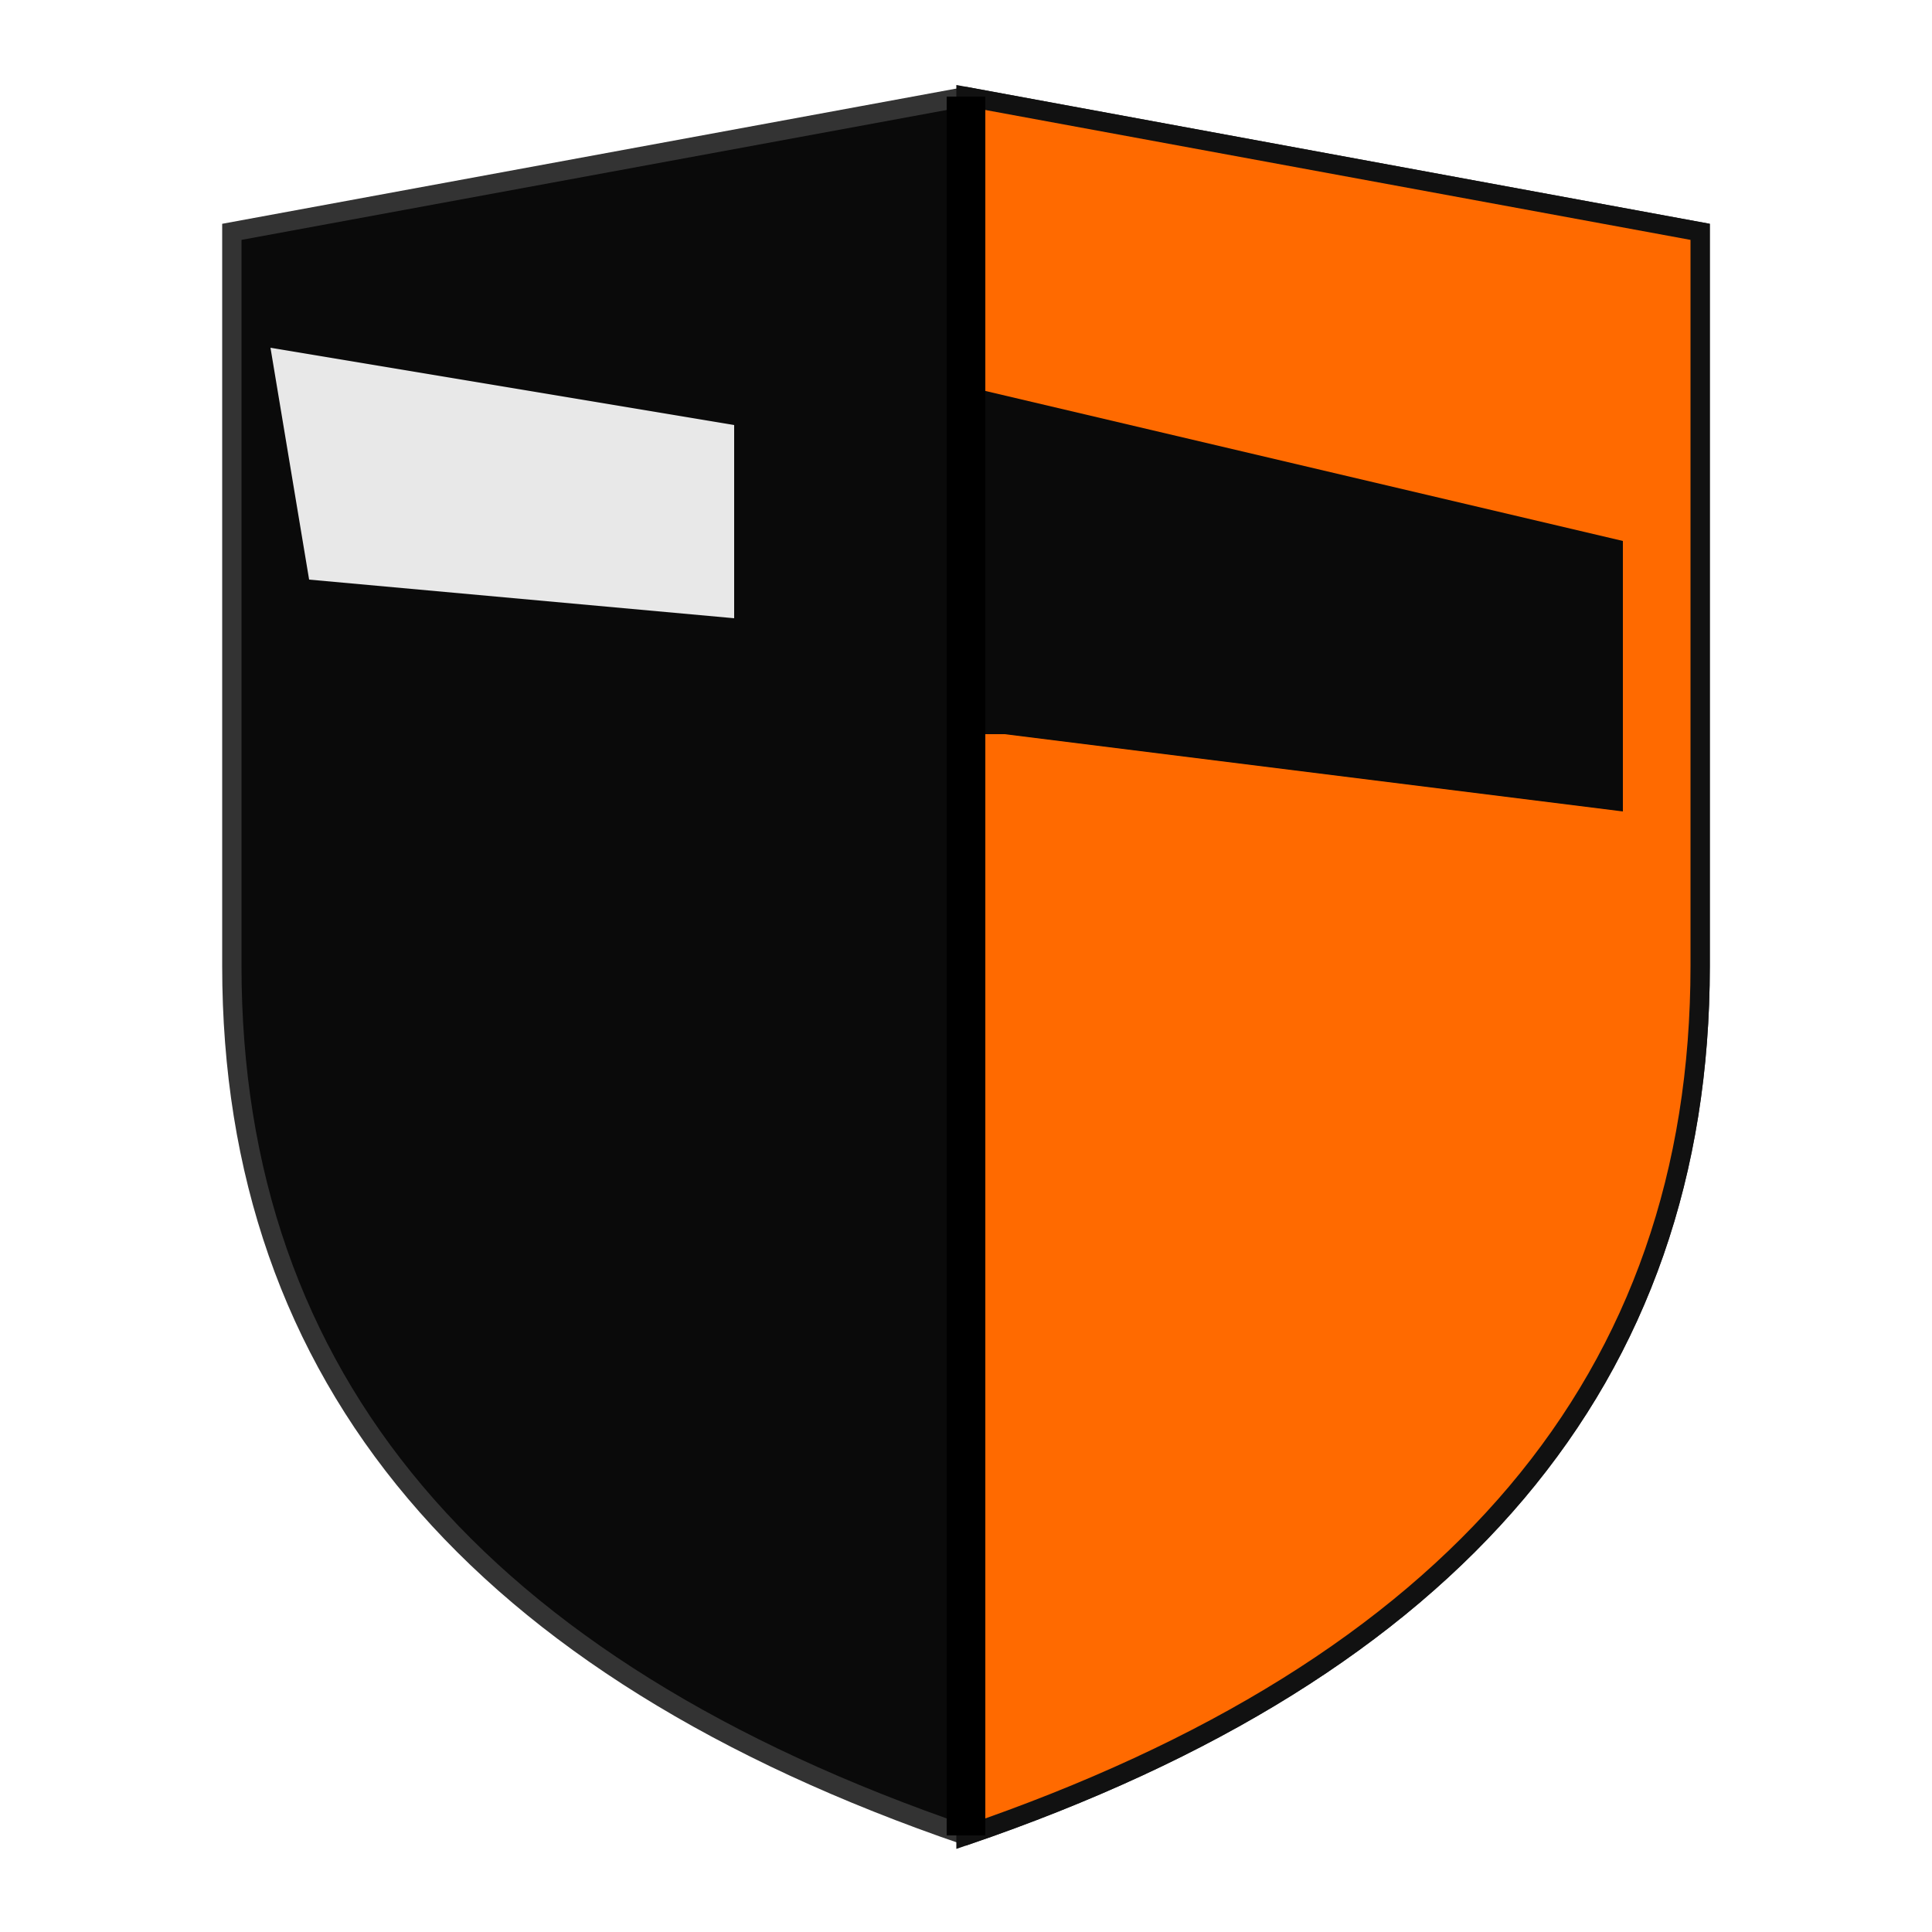
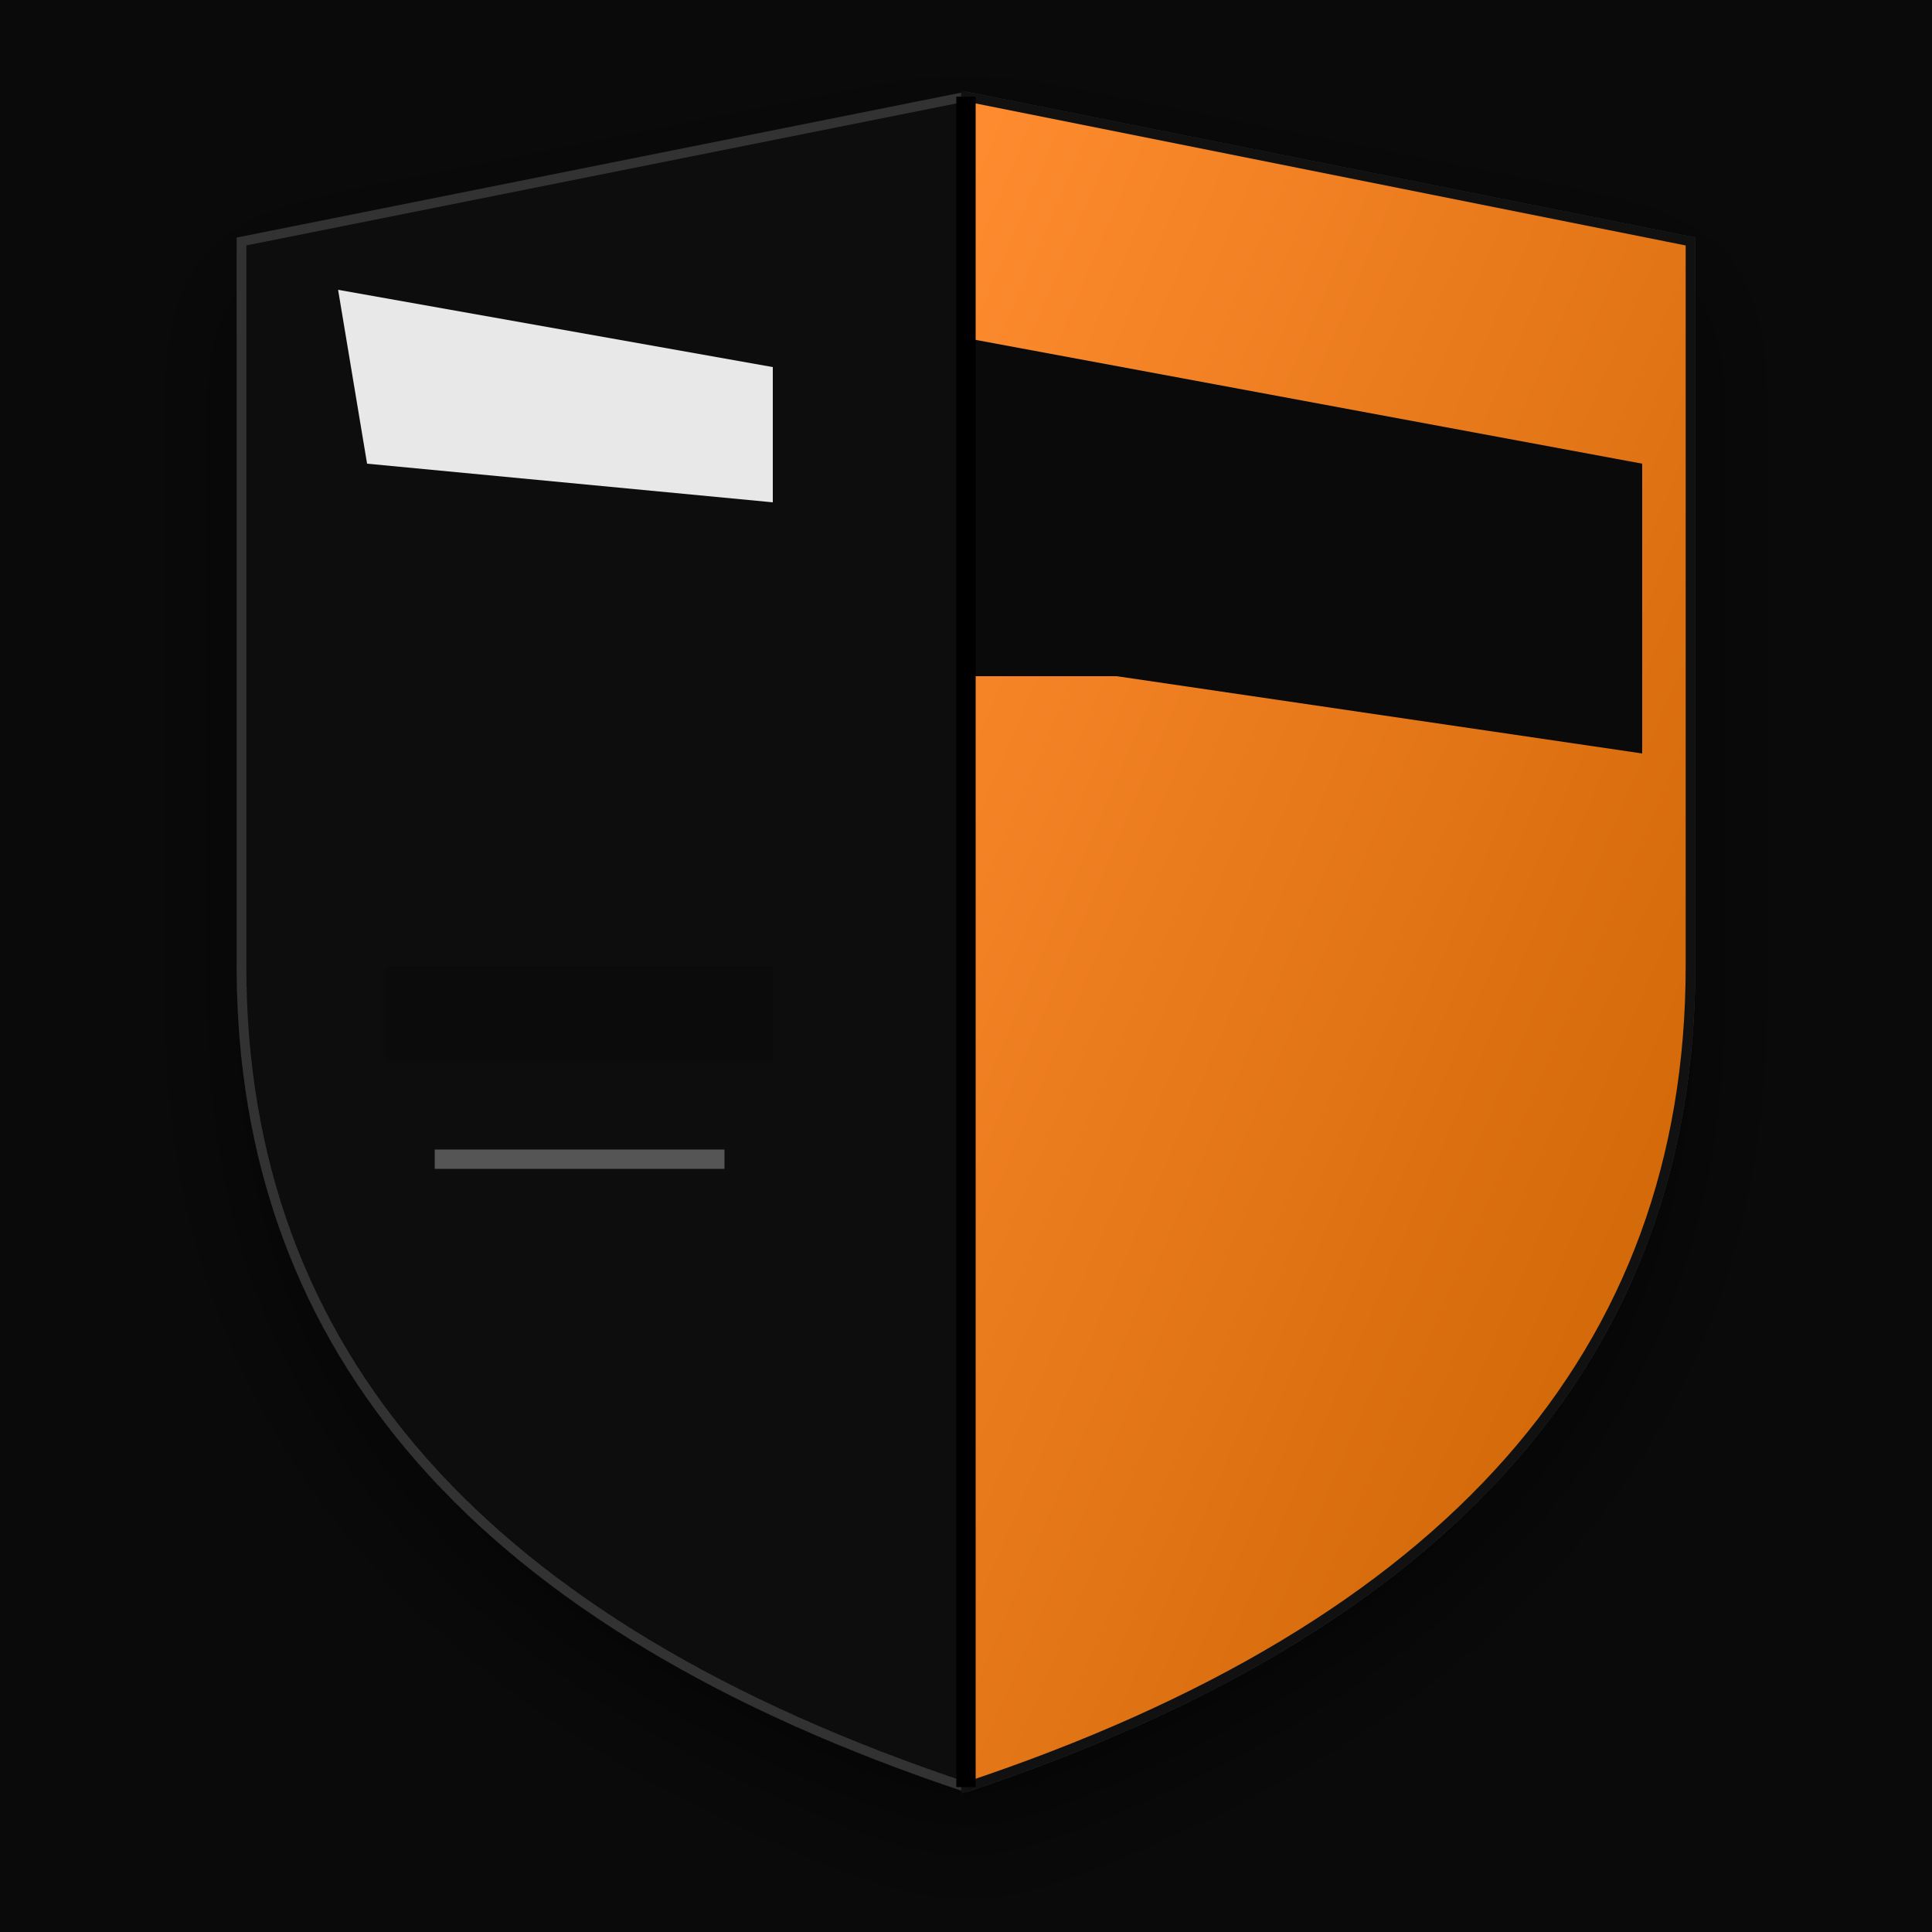
- <svg xmlns="http://www.w3.org/2000/svg" viewBox="0 0 100 100">
-   <path d="M50 5 L88 12 L88 50 Q88 82 50 95 Q12 82 12 50 L12 12 Z" fill="#0a0a0a" stroke="#333" />
-   <path d="M50 5 L88 12 L88 50 Q88 82 50 95 Z" fill="#ff6a00" />
-   <path d="M50 5 L88 12 L88 50 Q88 82 50 95 Z" fill="none" stroke="#111" stroke-width="1" />
-   <path d="M14 18 L38 22 L38 32 L16 30 Z" fill="#e8e8e8" />
-   <path d="M50 20 L84 28 L84 42 L52 38 Z" fill="#0a0a0a" />
-   <path d="M50 22 L58 38 L48 38 Z" fill="#0a0a0a" />
-   <path d="M50 5 L50 95" stroke="#000" stroke-width="2" />
+ <svg xmlns="http://www.w3.org/2000/svg" viewBox="0 0 200 200">
+   <defs>
+     <linearGradient id="ds_orange" x1="0%" y1="0%" x2="100%" y2="100%">
+       <stop offset="0%" stop-color="#ff8c30" />
+       <stop offset="100%" stop-color="#c96100" />
+     </linearGradient>
+     <filter id="ds_shadow">
+       <feDropShadow dx="0" dy="5" stdDeviation="6" flood-opacity="0.5" />
+     </filter>
+   </defs>
+   <rect width="200" height="200" fill="#0a0a0a" />
+   <path d="M100 10 L175 25 L175 100 Q175 160 100 185 Q25 160 25 100 L25 25 Z" fill="#0d0d0d" stroke="#333" filter="url(#ds_shadow)" />
+   <path d="M100 10 L175 25 L175 100 Q175 160 100 185 Z" fill="url(#ds_orange)" />
+   <path d="M100 10 L175 25 L175 100 Q175 160 100 185 Z" fill="none" stroke="#111" stroke-width="1" />
+   <path d="M35 30 L80 38 L80 52 L38 48 Z" fill="#e8e8e8" />
+   <path d="M100 35 L170 48 L170 78 L102 68 Z" fill="#0a0a0a" />
+   <path d="M100 38 L120 70 L100 70 Z" fill="#0a0a0a" />
+   <path d="M100 10 L100 185" stroke="#000" stroke-width="2" />
+   <path d="M40 100 L80 100 L80 110 L40 110 Z" fill="#0a0a0a" opacity=".5" />
+   <path d="M45 120 L75 120" stroke="#555" stroke-width="2" />
</svg>
